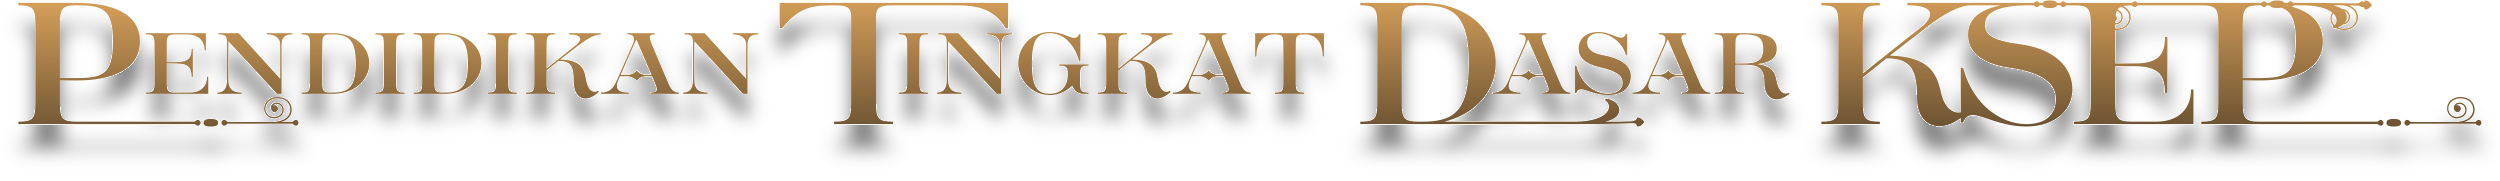
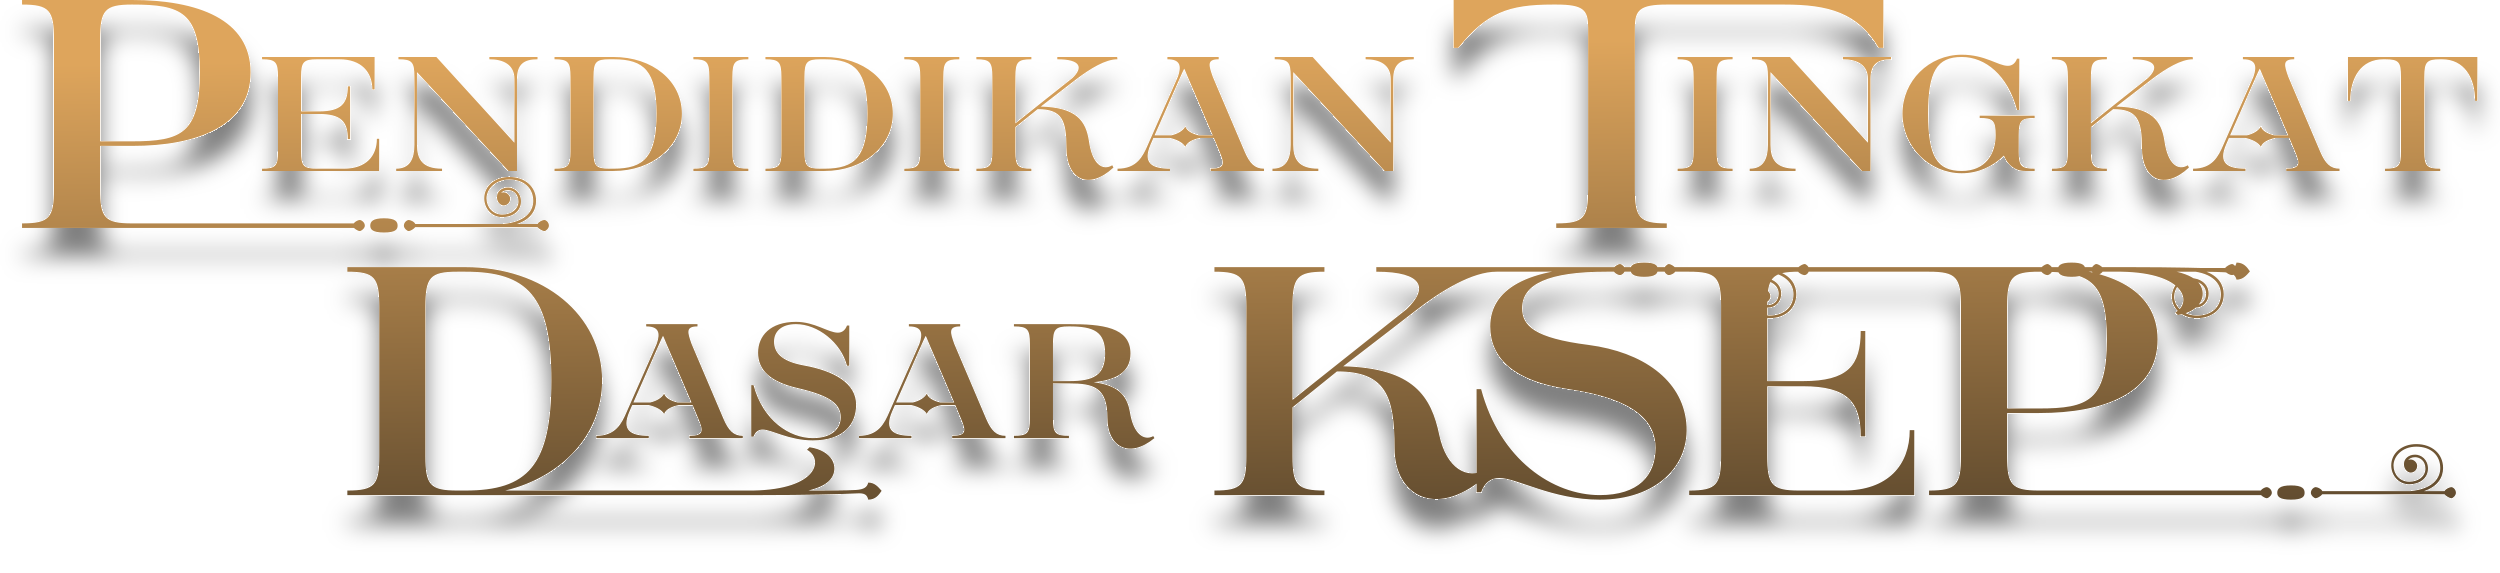
- <svg xmlns="http://www.w3.org/2000/svg" width="1386" height="100" viewBox="0 0 1386 100" fill="none">
-   <g filter="url(#filter0_d_679_533)">
-     <path d="M10.201 67.456C18.265 67.456 19.609 65.776 19.609 57.376V13.192C19.609 4.624 18.265 2.944 10.201 2.944V1.6H42.625C61.945 1.6 77.569 7.312 77.569 22.936C77.569 38.728 61.945 44.608 42.625 44.608H33.217V57.376C33.217 65.776 34.561 67.456 42.625 67.456H107.977C108.397 66.868 109.321 66.448 109.741 66.448C110.245 66.448 111.253 67.12 111.253 68.128C111.253 68.884 110.245 69.724 109.741 69.724C109.405 69.724 108.565 69.304 108.061 68.8H10.201V67.456ZM33.217 43.264H42.625C57.241 43.264 62.617 40.912 62.617 22.936C62.617 5.128 57.241 2.944 42.625 2.944C34.561 2.944 33.217 4.624 33.217 13.192V43.264ZM112.849 68.128C112.849 66.952 113.521 65.944 116.881 65.944C120.325 65.944 120.913 66.952 120.913 68.128C120.913 69.22 120.325 70.144 116.881 70.144C113.521 70.144 112.849 69.22 112.849 68.128ZM122.761 68.128C122.761 67.12 123.685 66.448 124.189 66.448C124.609 66.448 125.785 66.868 126.121 67.624H152.077C158.545 67.036 160.897 63.928 160.897 60.82C160.897 56.956 158.041 54.52 153.841 54.52C149.557 54.52 147.121 57.46 147.121 60.064C147.121 62.668 148.969 64.852 151.741 64.852C154.513 64.852 156.529 63.256 156.529 60.988C156.529 58.636 154.849 57.628 153.505 57.628C152.413 57.628 151.741 58.048 151.321 58.552C151.489 58.384 151.741 58.3 152.161 58.3C153.169 58.3 154.093 59.224 154.093 60.148C154.093 61.408 153.169 62.164 152.161 62.164C151.321 62.164 149.977 61.156 150.229 59.308C150.313 58.216 151.405 56.872 153.505 56.872C155.269 56.872 157.285 58.3 157.285 60.988C157.285 63.844 154.849 65.608 151.741 65.608C148.633 65.608 146.449 63.004 146.449 60.064C146.449 56.452 149.557 53.764 153.841 53.764C158.461 53.764 161.737 56.62 161.737 60.82C161.737 63.508 160.225 66.28 156.109 67.624H162.157C162.577 66.868 163.753 66.448 164.173 66.448C164.677 66.448 165.517 67.12 165.517 68.128C165.517 68.884 164.677 69.724 164.173 69.724C163.753 69.724 162.577 69.136 162.157 68.548H126.121C125.701 69.136 124.609 69.724 124.189 69.724C123.685 69.724 122.761 68.884 122.761 68.128ZM80.952 51.328C84.984 51.328 85.656 50.488 85.656 46.288V24.196C85.656 19.912 84.984 19.072 80.952 19.072V18.4H114.132V27.976H113.46C113.46 22.852 110.268 19.072 103.716 19.072H97.164C93.132 19.072 92.46 19.912 92.46 24.196V34.444H97.752C104.304 34.444 106.236 32.092 106.236 27.052H106.908V42.592H106.236C106.236 37.468 104.304 35.2 97.752 35.2H92.46V46.288C92.46 50.488 93.132 51.328 97.164 51.328H105.06C111.612 51.328 114.804 47.632 114.804 42.508H115.476V52H80.952V51.328ZM120.491 51.328C124.523 51.328 125.867 48.472 125.867 44.272V24.196C125.867 19.912 125.195 19.072 121.163 19.072V18.4H132.335L155.351 43.684V24.868C155.351 20.584 151.991 19.072 147.959 19.072V18.4H162.155V19.072C158.123 19.072 156.107 20.584 156.107 24.868V52H153.587L126.623 22.852V44.272C126.623 48.472 128.135 51.328 134.015 51.328V52H120.491V51.328ZM167.166 51.328C171.198 51.328 171.87 50.488 171.87 46.288V24.196C171.87 19.912 171.198 19.072 167.166 19.072V18.4H184.554C196.062 18.4 204.714 25.456 204.714 35.116C204.714 44.776 196.062 52 184.554 52H167.166V51.328ZM178.674 46.288C178.674 50.488 179.346 51.328 183.378 51.328H184.554C193.71 51.328 197.238 47.716 197.238 35.116C197.238 22.6 193.71 19.072 184.554 19.072H183.378C179.346 19.072 178.674 19.912 178.674 24.196V46.288ZM208.1 51.328C212.132 51.328 212.804 50.488 212.804 46.288V24.196C212.804 19.912 212.132 19.072 208.1 19.072V18.4H224.312V19.072C220.28 19.072 219.608 19.912 219.608 24.196V46.288C219.608 50.488 220.28 51.328 224.312 51.328V52H208.1V51.328ZM229.346 51.328C233.378 51.328 234.05 50.488 234.05 46.288V24.196C234.05 19.912 233.378 19.072 229.346 19.072V18.4H246.734C258.242 18.4 266.894 25.456 266.894 35.116C266.894 44.776 258.242 52 246.734 52H229.346V51.328ZM240.854 46.288C240.854 50.488 241.526 51.328 245.558 51.328H246.734C255.89 51.328 259.418 47.716 259.418 35.116C259.418 22.6 255.89 19.072 246.734 19.072H245.558C241.526 19.072 240.854 19.912 240.854 24.196V46.288ZM270.28 51.328C274.312 51.328 274.984 50.488 274.984 46.288V24.196C274.984 19.912 274.312 19.072 270.28 19.072V18.4H286.492V19.072C282.46 19.072 281.788 19.912 281.788 24.196V46.288C281.788 50.488 282.46 51.328 286.492 51.328V52H270.28V51.328ZM291.526 51.328C295.558 51.328 296.23 50.488 296.23 46.288V24.196C296.23 19.912 295.558 19.072 291.526 19.072V18.4H307.738V19.072C303.706 19.072 303.034 19.912 303.034 24.196V37.972L319.834 24.616C323.026 21.592 322.438 19.072 315.382 19.072V18.4H333.022L333.106 19.072C329.578 19.072 325.21 21.76 321.094 24.868L310.51 33.016C320.926 33.268 323.782 37.132 324.706 43.18C325.714 50.236 328.822 52 331.594 50.32L331.93 50.992C324.538 57.88 318.07 54.436 318.07 45.112C318.07 37.048 316.81 33.772 309.586 33.772L303.034 39.064V46.288C303.034 50.488 303.706 51.328 307.738 51.328V52H291.526V51.328ZM333.139 51.328C338.851 51.328 340.615 47.716 342.127 44.188L350.947 24.196C352.123 20.836 351.451 19.072 347.839 19.072V18.4H362.959V19.072C359.431 19.072 360.019 20.836 361.195 24.196L370.603 46.288C372.115 49.816 373.627 51.328 376.315 51.328V52H360.607V51.328C364.975 51.328 364.639 49.732 363.211 46.288L361.531 42.256H357.415C354.979 42.76 353.551 43.684 353.131 44.86C352.375 43.6 350.695 42.76 348.595 42.256H343.723L342.883 44.188C340.531 49.648 343.135 51.328 348.595 51.328V52H333.139V51.328ZM344.059 41.5H349.015C351.115 40.996 352.459 40.072 353.131 38.896C353.551 40.156 354.979 40.996 357.079 41.5H361.195L353.803 24.196C353.383 23.272 353.131 22.432 352.795 21.844C352.459 22.432 352.123 23.272 351.703 24.196L344.059 41.5ZM378.807 51.328C382.839 51.328 384.183 48.472 384.183 44.272V24.196C384.183 19.912 383.511 19.072 379.479 19.072V18.4H390.651L413.667 43.684V24.868C413.667 20.584 410.307 19.072 406.275 19.072V18.4H420.471V19.072C416.439 19.072 414.423 20.584 414.423 24.868V52H411.903L384.939 22.852V44.272C384.939 48.472 386.451 51.328 392.331 51.328V52H378.807V51.328ZM462.459 67.456C470.691 67.456 471.867 65.776 471.867 57.376V9.832C471.867 4.624 470.691 2.944 462.459 2.944H461.451C448.347 2.944 441.963 5.296 433.563 15.712H432.219V1.6H558.891V15.712H557.547C551.331 5.296 542.763 2.944 529.659 2.944H495.051C486.987 2.944 485.643 4.624 485.643 9.832V57.376C485.643 65.776 486.987 67.456 495.051 67.456V68.8H462.459V67.456ZM498.245 51.328C502.277 51.328 502.949 50.488 502.949 46.288V24.196C502.949 19.912 502.277 19.072 498.245 19.072V18.4H514.457V19.072C510.425 19.072 509.753 19.912 509.753 24.196V46.288C509.753 50.488 510.425 51.328 514.457 51.328V52H498.245V51.328ZM519.491 51.328C523.523 51.328 524.867 48.472 524.867 44.272V24.196C524.867 19.912 524.195 19.072 520.163 19.072V18.4H531.335L554.351 43.684V24.868C554.351 20.584 550.991 19.072 546.959 19.072V18.4H561.155V19.072C557.123 19.072 555.107 20.584 555.107 24.868V52H552.587L525.623 22.852V44.272C525.623 48.472 527.135 51.328 533.015 51.328V52H519.491V51.328ZM581.998 52.672C572.338 52.672 564.526 44.776 564.526 35.116C564.526 25.456 572.338 17.728 581.998 17.728C588.97 17.728 592.666 21.004 595.606 21.004C596.866 21.004 597.79 20.248 598.294 18.904H598.966V34.024H598.294C595.522 23.692 588.97 18.4 581.998 18.4C574.69 18.4 572.086 22.6 572.086 35.116C572.086 47.716 574.69 52 581.998 52C588.886 52 591.994 47.128 591.994 41.416C591.994 37.216 591.322 36.376 587.29 36.376V35.704H603.502V36.376C599.47 36.376 598.798 37.216 598.798 41.416V46.288C598.798 50.488 599.47 51.328 603.502 51.328V52H600.646C597.538 52 595.438 50.068 594.43 47.464C591.238 50.656 586.87 52.672 581.998 52.672ZM608.577 51.328C612.609 51.328 613.281 50.488 613.281 46.288V24.196C613.281 19.912 612.609 19.072 608.577 19.072V18.4H624.789V19.072C620.757 19.072 620.085 19.912 620.085 24.196V37.972L636.885 24.616C640.077 21.592 639.489 19.072 632.433 19.072V18.4H650.073L650.157 19.072C646.629 19.072 642.261 21.76 638.145 24.868L627.561 33.016C637.977 33.268 640.833 37.132 641.757 43.18C642.765 50.236 645.873 52 648.645 50.32L648.981 50.992C641.589 57.88 635.121 54.436 635.121 45.112C635.121 37.048 633.861 33.772 626.637 33.772L620.085 39.064V46.288C620.085 50.488 620.757 51.328 624.789 51.328V52H608.577V51.328ZM650.189 51.328C655.901 51.328 657.665 47.716 659.177 44.188L667.997 24.196C669.173 20.836 668.501 19.072 664.889 19.072V18.4H680.009V19.072C676.481 19.072 677.069 20.836 678.245 24.196L687.653 46.288C689.165 49.816 690.677 51.328 693.365 51.328V52H677.657V51.328C682.025 51.328 681.689 49.732 680.261 46.288L678.581 42.256H674.465C672.029 42.76 670.601 43.684 670.181 44.86C669.425 43.6 667.745 42.76 665.645 42.256H660.773L659.933 44.188C657.581 49.648 660.185 51.328 665.645 51.328V52H650.189V51.328ZM661.109 41.5H666.065C668.165 40.996 669.509 40.072 670.181 38.896C670.601 40.156 672.029 40.996 674.129 41.5H678.245L670.853 24.196C670.433 23.272 670.181 22.432 669.845 21.844C669.509 22.432 669.173 23.272 668.753 24.196L661.109 41.5ZM706.778 51.328C710.894 51.328 711.482 50.488 711.482 46.288V24.196C711.482 19.912 710.894 19.072 706.778 19.072H706.274C699.722 19.072 696.53 24.448 696.53 31.336H695.858V18.4H733.994V31.336H733.322C733.322 24.448 730.13 19.072 723.578 19.072H723.074C719.042 19.072 718.37 19.912 718.37 24.196V46.288C718.37 50.488 719.042 51.328 723.074 51.328V52H706.778V51.328ZM754.143 67.456C762.207 67.456 763.551 65.776 763.551 57.376V13.192C763.551 4.624 762.207 2.944 754.143 2.944V1.6H788.919C811.935 1.6 829.239 15.712 829.239 35.032C829.239 50.908 817.563 63.424 800.679 67.456H873.759C892.995 67.12 894.591 58.132 889.635 55.444L890.391 54.688C897.195 55.696 899.043 60.484 896.859 63.76C895.851 65.272 893.835 66.532 890.055 67.456C896.271 67.456 901.311 67.456 904.083 67.288C906.519 67.12 907.359 66.448 907.695 65.104C909.543 65.104 910.551 66.28 911.643 67.54C910.803 68.8 909.795 70.144 907.695 70.144C907.359 68.8 906.771 68.128 904.335 68.296C899.799 68.548 888.711 68.8 876.531 68.8H754.143V67.456ZM777.159 57.376C777.159 65.776 778.503 67.456 786.567 67.456H788.919C807.231 67.456 814.287 60.232 814.287 35.032C814.287 10 807.231 2.944 788.919 2.944H786.567C778.503 2.944 777.159 4.624 777.159 13.192V57.376ZM827.541 51.328C833.253 51.328 835.017 47.716 836.529 44.188L845.349 24.196C846.525 20.836 845.853 19.072 842.241 19.072V18.4H857.361V19.072C853.833 19.072 854.421 20.836 855.597 24.196L865.005 46.288C866.517 49.816 868.029 51.328 870.717 51.328V52H855.009V51.328C859.377 51.328 859.041 49.732 857.613 46.288L855.933 42.256H851.817C849.381 42.76 847.953 43.684 847.533 44.86C846.777 43.6 845.097 42.76 842.997 42.256H838.125L837.285 44.188C834.933 49.648 837.537 51.328 842.997 51.328V52H827.541V51.328ZM838.461 41.5H843.417C845.517 40.996 846.861 40.072 847.533 38.896C847.953 40.156 849.381 40.996 851.481 41.5H855.597L848.205 24.196C847.785 23.272 847.533 22.432 847.197 21.844C846.861 22.432 846.525 23.272 846.105 24.196L838.461 41.5ZM891.353 52.672C884.381 52.672 879.173 49.48 876.569 49.48C875.309 49.48 874.385 50.152 873.881 51.58H873.209V36.376H873.881C876.653 46.792 884.465 52 891.353 52C897.065 52 899.585 49.144 899.585 45.868C899.585 42.004 896.645 39.484 886.733 37.216C878.837 35.368 875.225 32.008 875.225 26.8C875.225 21.928 878.753 17.728 886.397 17.728C891.941 17.728 895.889 20.92 898.745 20.92C900.005 20.92 900.929 20.164 901.433 18.82H902.105V30.664H901.433C899.669 23.776 892.781 18.4 886.397 18.4C882.113 18.4 879.929 20.584 879.929 23.524C879.929 26.548 881.777 29.32 888.665 30.58C897.653 32.176 904.121 35.788 904.121 42.172C904.121 47.8 900.593 52.672 891.353 52.672ZM904.979 51.328C910.691 51.328 912.455 47.716 913.967 44.188L922.787 24.196C923.963 20.836 923.291 19.072 919.679 19.072V18.4H934.799V19.072C931.271 19.072 931.859 20.836 933.035 24.196L942.443 46.288C943.955 49.816 945.467 51.328 948.155 51.328V52H932.447V51.328C936.815 51.328 936.479 49.732 935.051 46.288L933.371 42.256H929.255C926.819 42.76 925.391 43.684 924.971 44.86C924.215 43.6 922.535 42.76 920.435 42.256H915.563L914.723 44.188C912.371 49.648 914.975 51.328 920.435 51.328V52H904.979V51.328ZM915.899 41.5H920.855C922.955 40.996 924.299 40.072 924.971 38.896C925.391 40.156 926.819 40.996 928.919 41.5H933.035L925.643 24.196C925.223 23.272 924.971 22.432 924.635 21.844C924.299 22.432 923.963 23.272 923.543 24.196L915.899 41.5ZM950.647 51.328C954.679 51.328 955.351 50.488 955.351 46.288V24.196C955.351 19.912 954.679 19.072 950.647 19.072V18.4H966.943C976.519 18.4 985.003 19.24 985.003 27.052C985.003 32.848 980.383 34.864 974.167 35.536C980.719 36.376 983.911 38.812 984.835 44.356C985.843 50.74 988.951 52.924 991.723 51.412L992.059 52C984.583 58.216 978.199 54.52 978.199 46.036C978.199 37.048 974.167 35.872 966.943 35.872H962.155V46.288C962.155 50.488 962.827 51.328 966.859 51.328V52H950.647V51.328ZM962.155 35.2H966.943C974.167 35.2 977.527 33.436 977.527 27.052C977.527 20.584 974.167 19.072 966.943 19.072H966.859C962.827 19.072 962.155 19.912 962.155 24.196V35.2ZM1009.75 67.456C1017.82 67.456 1019.16 65.776 1019.16 57.376V13.192C1019.16 4.624 1017.82 2.944 1009.75 2.944V1.6H1042.18V2.944C1034.11 2.944 1032.77 4.624 1032.77 13.192V40.744L1066.37 14.032C1072.75 7.984 1071.58 2.944 1057.46 2.944V1.6H1127.6C1128.11 1.096 1128.95 0.676 1129.28 0.676C1129.79 0.676 1130.8 1.516 1130.8 2.272C1130.8 3.28 1129.79 3.952 1129.28 3.952C1128.86 3.952 1127.94 3.532 1127.52 2.944H1092.91C1085.86 2.944 1077.04 8.236 1068.89 14.536L1047.72 30.832C1068.55 31.336 1073.68 39.82 1076.03 51.076C1078.13 60.988 1084.34 64.516 1089.89 61.156L1090.56 62.5C1075.78 76.276 1062.84 69.388 1062.84 54.94C1062.84 39.652 1060.32 32.344 1045.87 32.344L1032.77 42.928V57.376C1032.77 65.776 1034.11 67.456 1042.18 67.456V68.8H1009.75V67.456ZM1132.39 2.272C1132.39 1.18 1133.06 0.256 1136.42 0.256C1139.87 0.256 1140.46 1.18 1140.46 2.272C1140.46 3.448 1139.87 4.456 1136.42 4.456C1133.06 4.456 1132.39 3.448 1132.39 2.272ZM1142.3 2.272C1142.3 1.516 1143.23 0.676 1143.73 0.676C1144.15 0.676 1145.24 1.264 1145.66 1.852H1181.7C1182.12 1.264 1183.3 0.676 1183.72 0.676C1184.22 0.676 1185.06 1.516 1185.06 2.272C1185.06 3.28 1184.22 3.952 1183.72 3.952C1183.3 3.952 1182.12 3.532 1181.7 2.776H1175.65C1179.77 4.12 1181.28 6.892 1181.28 9.58C1181.28 13.78 1178 16.636 1173.38 16.636C1169.1 16.636 1165.99 13.948 1165.99 10.336C1165.99 7.396 1168.18 4.792 1171.28 4.792C1174.39 4.792 1176.83 6.556 1176.83 9.412C1176.83 12.1 1174.81 13.528 1173.05 13.528C1170.95 13.528 1169.86 12.184 1169.77 11.092C1169.52 9.244 1170.86 8.236 1171.7 8.236C1172.71 8.236 1173.64 8.992 1173.64 10.252C1173.64 11.176 1172.71 12.1 1171.7 12.1C1171.28 12.1 1171.03 12.016 1170.86 11.848C1171.28 12.352 1171.96 12.772 1173.05 12.772C1174.39 12.772 1176.07 11.764 1176.07 9.412C1176.07 7.144 1174.06 5.548 1171.28 5.548C1168.51 5.548 1166.66 7.732 1166.66 10.336C1166.66 12.94 1169.1 15.88 1173.38 15.88C1177.58 15.88 1180.44 13.444 1180.44 9.58C1180.44 6.472 1178.09 3.364 1171.62 2.776H1145.66C1145.33 3.532 1144.15 3.952 1143.73 3.952C1143.23 3.952 1142.3 3.28 1142.3 2.272ZM1123.31 70.144C1109.37 70.144 1098.95 63.76 1093.75 63.76C1091.23 63.76 1089.38 65.104 1088.37 67.96H1087.03V37.552H1088.37C1093.91 58.384 1109.54 68.8 1123.31 68.8C1134.74 68.8 1139.78 63.088 1139.78 54.856C1139.78 47.128 1133.9 40.408 1114.07 37.552C1098.03 35.2 1091.06 28.48 1091.06 19.072C1091.06 8.32 1101.47 1.6 1125.33 1.6H1279.89C1292.07 1.6 1303.16 1.852 1307.69 2.104C1310.13 2.272 1310.72 1.6 1311.05 0.256C1313.15 0.256 1314.16 1.6 1315 2.86C1313.91 4.12 1312.9 5.296 1311.05 5.296C1310.72 3.952 1309.88 3.28 1307.44 3.112C1304.67 2.944 1299.63 2.944 1293.41 2.944C1297.19 3.868 1299.21 5.128 1300.22 6.64C1302.4 9.916 1300.55 14.704 1293.75 15.712L1292.99 14.956C1297.95 12.268 1296.35 3.28 1277.12 2.944H1125.33C1108.19 2.944 1100.47 6.556 1100.47 13.696C1100.47 18.904 1104.08 22.516 1120.04 24.532C1136 26.632 1147.59 34.78 1148.85 47.464C1150.11 60.4 1139.78 70.144 1123.31 70.144ZM1149.7 1.6H1253.61C1254.11 1.096 1254.95 0.676 1255.29 0.676C1255.79 0.676 1256.8 1.516 1256.8 2.272C1256.8 3.28 1255.79 3.952 1255.29 3.952C1254.87 3.952 1253.94 3.532 1253.52 2.944H1182.12C1174.06 2.944 1172.71 4.624 1172.71 13.024V35.2H1183.3C1196.4 35.2 1200.27 30.664 1200.27 20.416H1201.61V51.496H1200.27C1200.27 41.416 1196.4 36.712 1183.3 36.712H1172.71V57.208C1172.71 65.776 1174.06 67.456 1182.12 67.456H1195.23C1208.33 67.456 1214.71 59.896 1214.71 49.648H1216.06V68.8H1149.7V67.456C1157.76 67.456 1159.11 65.776 1159.11 57.208V13.024C1159.11 4.624 1157.76 2.944 1149.7 2.944V1.6ZM1258.39 2.272C1258.39 1.18 1259.07 0.256 1262.43 0.256C1265.87 0.256 1266.46 1.18 1266.46 2.272C1266.46 3.448 1265.87 4.456 1262.43 4.456C1259.07 4.456 1258.39 3.448 1258.39 2.272ZM1268.31 2.272C1268.31 1.516 1269.23 0.676 1269.73 0.676C1270.15 0.676 1271.25 1.264 1271.67 1.852H1307.7C1308.12 1.264 1309.3 0.676 1309.72 0.676C1310.22 0.676 1311.06 1.516 1311.06 2.272C1311.06 3.28 1310.22 3.952 1309.72 3.952C1309.3 3.952 1308.12 3.532 1307.7 2.776H1301.65C1305.77 4.12 1307.28 6.892 1307.28 9.58C1307.28 13.78 1304.01 16.636 1299.39 16.636C1295.1 16.636 1291.99 13.948 1291.99 10.336C1291.99 7.396 1294.18 4.792 1297.29 4.792C1300.39 4.792 1302.83 6.556 1302.83 9.412C1302.83 12.1 1300.81 13.528 1299.05 13.528C1296.95 13.528 1295.86 12.184 1295.77 11.092C1295.52 9.244 1296.87 8.236 1297.71 8.236C1298.71 8.236 1299.64 8.992 1299.64 10.252C1299.64 11.176 1298.71 12.1 1297.71 12.1C1297.29 12.1 1297.03 12.016 1296.87 11.848C1297.29 12.352 1297.96 12.772 1299.05 12.772C1300.39 12.772 1302.07 11.764 1302.07 9.412C1302.07 7.144 1300.06 5.548 1297.29 5.548C1294.51 5.548 1292.67 7.732 1292.67 10.336C1292.67 12.94 1295.1 15.88 1299.39 15.88C1303.59 15.88 1306.44 13.444 1306.44 9.58C1306.44 6.472 1304.09 3.364 1297.62 2.776H1271.67C1271.33 3.532 1270.15 3.952 1269.73 3.952C1269.23 3.952 1268.31 3.28 1268.31 2.272ZM1220.41 67.456C1228.47 67.456 1229.82 65.776 1229.82 57.376V13.192C1229.82 4.624 1228.47 2.944 1220.41 2.944V1.6H1252.83C1272.15 1.6 1287.78 7.312 1287.78 22.936C1287.78 38.728 1272.15 44.608 1252.83 44.608H1243.42V57.376C1243.42 65.776 1244.77 67.456 1252.83 67.456H1318.18C1318.6 66.868 1319.53 66.448 1319.95 66.448C1320.45 66.448 1321.46 67.12 1321.46 68.128C1321.46 68.884 1320.45 69.724 1319.95 69.724C1319.61 69.724 1318.77 69.304 1318.27 68.8H1220.41V67.456ZM1243.42 43.264H1252.83C1267.45 43.264 1272.82 40.912 1272.82 22.936C1272.82 5.128 1267.45 2.944 1252.83 2.944C1244.77 2.944 1243.42 4.624 1243.42 13.192V43.264ZM1323.06 68.128C1323.06 66.952 1323.73 65.944 1327.09 65.944C1330.53 65.944 1331.12 66.952 1331.12 68.128C1331.12 69.22 1330.53 70.144 1327.09 70.144C1323.73 70.144 1323.06 69.22 1323.06 68.128ZM1332.97 68.128C1332.97 67.12 1333.89 66.448 1334.4 66.448C1334.82 66.448 1335.99 66.868 1336.33 67.624H1362.28C1368.75 67.036 1371.1 63.928 1371.1 60.82C1371.1 56.956 1368.25 54.52 1364.05 54.52C1359.76 54.52 1357.33 57.46 1357.33 60.064C1357.33 62.668 1359.18 64.852 1361.95 64.852C1364.72 64.852 1366.74 63.256 1366.74 60.988C1366.74 58.636 1365.06 57.628 1363.71 57.628C1362.62 57.628 1361.95 58.048 1361.53 58.552C1361.7 58.384 1361.95 58.3 1362.37 58.3C1363.38 58.3 1364.3 59.224 1364.3 60.148C1364.3 61.408 1363.38 62.164 1362.37 62.164C1361.53 62.164 1360.18 61.156 1360.44 59.308C1360.52 58.216 1361.61 56.872 1363.71 56.872C1365.48 56.872 1367.49 58.3 1367.49 60.988C1367.49 63.844 1365.06 65.608 1361.95 65.608C1358.84 65.608 1356.66 63.004 1356.66 60.064C1356.66 56.452 1359.76 53.764 1364.05 53.764C1368.67 53.764 1371.94 56.62 1371.94 60.82C1371.94 63.508 1370.43 66.28 1366.32 67.624H1372.36C1372.78 66.868 1373.96 66.448 1374.38 66.448C1374.88 66.448 1375.72 67.12 1375.72 68.128C1375.72 68.884 1374.88 69.724 1374.38 69.724C1373.96 69.724 1372.78 69.136 1372.36 68.548H1336.33C1335.91 69.136 1334.82 69.724 1334.4 69.724C1333.89 69.724 1332.97 68.884 1332.97 68.128Z" fill="url(#paint0_linear_679_533)" />
+ <svg xmlns="http://www.w3.org/2000/svg" width="1123" height="257" viewBox="0 0 1123 257" fill="none">
+   <g filter="url(#filter0_d_1_188)">
+     <path d="M9.9 100.352C22.188 100.352 24.236 97.792 24.236 84.992V17.664C24.236 4.608 22.188 2.048 9.9 2.048V4.57764e-05H59.308C88.748 4.57764e-05 112.556 8.704 112.556 32.512C112.556 56.576 88.748 65.536 59.308 65.536H44.972V84.992C44.972 97.792 47.02 100.352 59.308 100.352H158.892C159.532 99.456 160.94 98.816 161.58 98.816C162.348 98.816 163.884 99.84 163.884 101.376C163.884 102.528 162.348 103.808 161.58 103.808C161.068 103.808 159.788 103.168 159.02 102.4H9.9V100.352ZM44.972 63.488H59.308C81.58 63.488 89.772 59.904 89.772 32.512C89.772 5.376 81.58 2.048 59.308 2.048C47.02 2.048 44.972 4.608 44.972 17.664V63.488ZM166.316 101.376C166.316 99.584 167.34 98.048 172.46 98.048C177.708 98.048 178.604 99.584 178.604 101.376C178.604 103.04 177.708 104.448 172.46 104.448C167.34 104.448 166.316 103.04 166.316 101.376ZM181.42 101.376C181.42 99.84 182.828 98.816 183.596 98.816C184.236 98.816 186.028 99.456 186.54 100.608H226.092C235.948 99.712 239.532 94.976 239.532 90.24C239.532 84.352 235.18 80.64 228.78 80.64C222.252 80.64 218.54 85.12 218.54 89.088C218.54 93.056 221.356 96.384 225.58 96.384C229.804 96.384 232.876 93.952 232.876 90.496C232.876 86.912 230.316 85.376 228.268 85.376C226.604 85.376 225.58 86.016 224.94 86.784C225.196 86.528 225.58 86.4 226.22 86.4C227.756 86.4 229.164 87.808 229.164 89.216C229.164 91.136 227.756 92.288 226.22 92.288C224.94 92.288 222.892 90.752 223.276 87.936C223.404 86.272 225.068 84.224 228.268 84.224C230.956 84.224 234.028 86.4 234.028 90.496C234.028 94.848 230.316 97.536 225.58 97.536C220.844 97.536 217.516 93.568 217.516 89.088C217.516 83.584 222.252 79.488 228.78 79.488C235.82 79.488 240.812 83.84 240.812 90.24C240.812 94.336 238.508 98.56 232.236 100.608H241.452C242.092 99.456 243.884 98.816 244.524 98.816C245.292 98.816 246.572 99.84 246.572 101.376C246.572 102.528 245.292 103.808 244.524 103.808C243.884 103.808 242.092 102.912 241.452 102.016H186.54C185.9 102.912 184.236 103.808 183.596 103.808C182.828 103.808 181.42 102.528 181.42 101.376ZM117.71 75.776C123.854 75.776 124.878 74.496 124.878 68.096V34.432C124.878 27.904 123.854 26.624 117.71 26.624V25.6H168.27V40.192H167.246C167.246 32.384 162.382 26.624 152.398 26.624H142.414C136.27 26.624 135.246 27.904 135.246 34.432V50.048H143.31C153.294 50.048 156.238 46.464 156.238 38.784H157.262V62.464H156.238C156.238 54.656 153.294 51.2 143.31 51.2H135.246V68.096C135.246 74.496 136.27 75.776 142.414 75.776H154.446C164.43 75.776 169.294 70.144 169.294 62.336H170.318V76.8H117.71V75.776ZM177.96 75.776C184.104 75.776 186.152 71.424 186.152 65.024V34.432C186.152 27.904 185.128 26.624 178.984 26.624V25.6H196.008L231.08 64.128V35.456C231.08 28.928 225.96 26.624 219.816 26.624V25.6H241.448V26.624C235.304 26.624 232.232 28.928 232.232 35.456V76.8H228.392L187.304 32.384V65.024C187.304 71.424 189.608 75.776 198.568 75.776V76.8H177.96V75.776ZM249.085 75.776C255.229 75.776 256.253 74.496 256.253 68.096V34.432C256.253 27.904 255.229 26.624 249.085 26.624V25.6H275.581C293.117 25.6 306.301 36.352 306.301 51.072C306.301 65.792 293.117 76.8 275.581 76.8H249.085V75.776ZM266.621 68.096C266.621 74.496 267.645 75.776 273.789 75.776H275.581C289.533 75.776 294.909 70.272 294.909 51.072C294.909 32 289.533 26.624 275.581 26.624H273.789C267.645 26.624 266.621 27.904 266.621 34.432V68.096ZM311.46 75.776C317.604 75.776 318.628 74.496 318.628 68.096V34.432C318.628 27.904 317.604 26.624 311.46 26.624V25.6H336.164V26.624C330.02 26.624 328.996 27.904 328.996 34.432V68.096C328.996 74.496 330.02 75.776 336.164 75.776V76.8H311.46V75.776ZM343.835 75.776C349.979 75.776 351.003 74.496 351.003 68.096V34.432C351.003 27.904 349.979 26.624 343.835 26.624V25.6H370.331C387.867 25.6 401.051 36.352 401.051 51.072C401.051 65.792 387.867 76.8 370.331 76.8H343.835V75.776ZM361.371 68.096C361.371 74.496 362.395 75.776 368.539 75.776H370.331C384.283 75.776 389.659 70.272 389.659 51.072C389.659 32 384.283 26.624 370.331 26.624H368.539C362.395 26.624 361.371 27.904 361.371 34.432V68.096ZM406.21 75.776C412.354 75.776 413.378 74.496 413.378 68.096V34.432C413.378 27.904 412.354 26.624 406.21 26.624V25.6H430.914V26.624C424.77 26.624 423.746 27.904 423.746 34.432V68.096C423.746 74.496 424.77 75.776 430.914 75.776V76.8H406.21V75.776ZM438.585 75.776C444.729 75.776 445.753 74.496 445.753 68.096V34.432C445.753 27.904 444.729 26.624 438.585 26.624V25.6H463.289V26.624C457.145 26.624 456.121 27.904 456.121 34.432V55.424L481.721 35.072C486.585 30.464 485.689 26.624 474.937 26.624V25.6H501.817L501.945 26.624C496.569 26.624 489.913 30.72 483.641 35.456L467.513 47.872C483.385 48.256 487.737 54.144 489.145 63.36C490.681 74.112 495.417 76.8 499.641 74.24L500.153 75.264C488.889 85.76 479.033 80.512 479.033 66.304C479.033 54.016 477.113 49.024 466.105 49.024L456.121 57.088V68.096C456.121 74.496 457.145 75.776 463.289 75.776V76.8H438.585V75.776ZM501.995 75.776C510.699 75.776 513.387 70.272 515.691 64.896L529.131 34.432C530.923 29.312 529.899 26.624 524.395 26.624V25.6H547.435V26.624C542.059 26.624 542.955 29.312 544.747 34.432L559.083 68.096C561.387 73.472 563.691 75.776 567.787 75.776V76.8H543.851V75.776C550.507 75.776 549.995 73.344 547.819 68.096L545.259 61.952H538.987C535.275 62.72 533.099 64.128 532.459 65.92C531.307 64 528.747 62.72 525.547 61.952H518.123L516.843 64.896C513.259 73.216 517.227 75.776 525.547 75.776V76.8H501.995V75.776ZM518.635 60.8H526.187C529.387 60.032 531.435 58.624 532.459 56.832C533.099 58.752 535.275 60.032 538.475 60.8H544.747L533.483 34.432C532.843 33.024 532.459 31.744 531.947 30.848C531.435 31.744 530.923 33.024 530.283 34.432L518.635 60.8ZM571.585 75.776C577.729 75.776 579.777 71.424 579.777 65.024V34.432C579.777 27.904 578.753 26.624 572.609 26.624V25.6H589.633L624.705 64.128V35.456C624.705 28.928 619.585 26.624 613.441 26.624V25.6H635.073V26.624C628.929 26.624 625.857 28.928 625.857 35.456V76.8H622.017L580.929 32.384V65.024C580.929 71.424 583.233 75.776 592.193 75.776V76.8H571.585V75.776ZM699.055 100.352C711.599 100.352 713.391 97.792 713.391 84.992V12.544C713.391 4.608 711.599 2.048 699.055 2.048H697.519C677.551 2.048 667.823 5.632 655.023 21.504H652.975V4.57764e-05H845.999V21.504H843.951C834.479 5.632 821.423 2.048 801.455 2.048H748.719C736.431 2.048 734.383 4.608 734.383 12.544V84.992C734.383 97.792 736.431 100.352 748.719 100.352V102.4H699.055V100.352ZM753.585 75.776C759.729 75.776 760.753 74.496 760.753 68.096V34.432C760.753 27.904 759.729 26.624 753.585 26.624V25.6H778.289V26.624C772.145 26.624 771.121 27.904 771.121 34.432V68.096C771.121 74.496 772.145 75.776 778.289 75.776V76.8H753.585V75.776ZM785.96 75.776C792.104 75.776 794.152 71.424 794.152 65.024V34.432C794.152 27.904 793.128 26.624 786.984 26.624V25.6H804.008L839.08 64.128V35.456C839.08 28.928 833.96 26.624 827.816 26.624V25.6H849.448V26.624C843.304 26.624 840.232 28.928 840.232 35.456V76.8H836.392L795.304 32.384V65.024C795.304 71.424 797.608 75.776 806.568 75.776V76.8H785.96V75.776ZM881.209 77.824C866.489 77.824 854.585 65.792 854.585 51.072C854.585 36.352 866.489 24.576 881.209 24.576C891.833 24.576 897.465 29.568 901.945 29.568C903.865 29.568 905.273 28.416 906.041 26.368H907.065V49.408H906.041C901.817 33.664 891.833 25.6 881.209 25.6C870.073 25.6 866.105 32 866.105 51.072C866.105 70.272 870.073 76.8 881.209 76.8C891.705 76.8 896.441 69.376 896.441 60.672C896.441 54.272 895.417 52.992 889.273 52.992V51.968H913.977V52.992C907.833 52.992 906.809 54.272 906.809 60.672V68.096C906.809 74.496 907.833 75.776 913.977 75.776V76.8H909.625C904.889 76.8 901.689 73.856 900.153 69.888C895.289 74.752 888.633 77.824 881.209 77.824ZM921.71 75.776C927.854 75.776 928.878 74.496 928.878 68.096V34.432C928.878 27.904 927.854 26.624 921.71 26.624V25.6H946.414V26.624C940.27 26.624 939.246 27.904 939.246 34.432V55.424L964.846 35.072C969.71 30.464 968.814 26.624 958.062 26.624V25.6H984.942L985.07 26.624C979.694 26.624 973.038 30.72 966.766 35.456L950.638 47.872C966.51 48.256 970.862 54.144 972.27 63.36C973.806 74.112 978.542 76.8 982.766 74.24L983.278 75.264C972.014 85.76 962.158 80.512 962.158 66.304C962.158 54.016 960.238 49.024 949.23 49.024L939.246 57.088V68.096C939.246 74.496 940.27 75.776 946.414 75.776V76.8H921.71V75.776ZM985.12 75.776C993.824 75.776 996.512 70.272 998.816 64.896L1012.26 34.432C1014.05 29.312 1013.02 26.624 1007.52 26.624V25.6H1030.56V26.624C1025.18 26.624 1026.08 29.312 1027.87 34.432L1042.21 68.096C1044.51 73.472 1046.82 75.776 1050.91 75.776V76.8H1026.98V75.776C1033.63 75.776 1033.12 73.344 1030.94 68.096L1028.38 61.952H1022.11C1018.4 62.72 1016.22 64.128 1015.58 65.92C1014.43 64 1011.87 62.72 1008.67 61.952H1001.25L999.968 64.896C996.384 73.216 1000.35 75.776 1008.67 75.776V76.8H985.12V75.776ZM1001.76 60.8H1009.31C1012.51 60.032 1014.56 58.624 1015.58 56.832C1016.22 58.752 1018.4 60.032 1021.6 60.8H1027.87L1016.61 34.432C1015.97 33.024 1015.58 31.744 1015.07 30.848C1014.56 31.744 1014.05 33.024 1013.41 34.432L1001.76 60.8ZM1071.35 75.776C1077.62 75.776 1078.52 74.496 1078.52 68.096V34.432C1078.52 27.904 1077.62 26.624 1071.35 26.624H1070.58C1060.6 26.624 1055.73 34.816 1055.73 45.312H1054.71V25.6H1112.82V45.312H1111.8C1111.8 34.816 1106.93 26.624 1096.95 26.624H1096.18C1090.04 26.624 1089.01 27.904 1089.01 34.432V68.096C1089.01 74.496 1090.04 75.776 1096.18 75.776V76.8H1071.35V75.776ZM156.025 220.352C168.313 220.352 170.361 217.792 170.361 204.992V137.664C170.361 124.608 168.313 122.048 156.025 122.048V120H209.017C244.089 120 270.457 141.504 270.457 170.944C270.457 195.136 252.665 214.208 226.937 220.352H338.297C367.609 219.84 370.041 206.144 362.489 202.048L363.641 200.896C374.009 202.432 376.825 209.728 373.497 214.72C371.961 217.024 368.889 218.944 363.129 220.352C372.601 220.352 380.281 220.352 384.505 220.096C388.217 219.84 389.497 218.816 390.009 216.768C392.825 216.768 394.361 218.56 396.025 220.48C394.745 222.4 393.209 224.448 390.009 224.448C389.497 222.4 388.601 221.376 384.889 221.632C377.977 222.016 361.081 222.4 342.521 222.4H156.025V220.352ZM191.097 204.992C191.097 217.792 193.145 220.352 205.433 220.352H209.017C236.921 220.352 247.673 209.344 247.673 170.944C247.673 132.8 236.921 122.048 209.017 122.048H205.433C193.145 122.048 191.097 124.608 191.097 137.664V204.992ZM267.87 195.776C276.574 195.776 279.262 190.272 281.566 184.896L295.006 154.432C296.798 149.312 295.774 146.624 290.27 146.624V145.6H313.31V146.624C307.934 146.624 308.83 149.312 310.622 154.432L324.958 188.096C327.262 193.472 329.566 195.776 333.662 195.776V196.8H309.726V195.776C316.382 195.776 315.87 193.344 313.694 188.096L311.134 181.952H304.862C301.15 182.72 298.974 184.128 298.334 185.92C297.182 184 294.622 182.72 291.422 181.952H283.998L282.718 184.896C279.134 193.216 283.102 195.776 291.422 195.776V196.8H267.87V195.776ZM284.51 180.8H292.062C295.262 180.032 297.31 178.624 298.334 176.832C298.974 178.752 301.15 180.032 304.35 180.8H310.622L299.358 154.432C298.718 153.024 298.334 151.744 297.822 150.848C297.31 151.744 296.798 153.024 296.158 154.432L284.51 180.8ZM365.108 197.824C354.484 197.824 346.548 192.96 342.58 192.96C340.66 192.96 339.252 193.984 338.484 196.16H337.46V172.992H338.484C342.708 188.864 354.612 196.8 365.108 196.8C373.812 196.8 377.652 192.448 377.652 187.456C377.652 181.568 373.172 177.728 358.068 174.272C346.036 171.456 340.532 166.336 340.532 158.4C340.532 150.976 345.908 144.576 357.556 144.576C366.004 144.576 372.02 149.44 376.372 149.44C378.292 149.44 379.7 148.288 380.468 146.24H381.492V164.288H380.468C377.78 153.792 367.284 145.6 357.556 145.6C351.028 145.6 347.7 148.928 347.7 153.408C347.7 158.016 350.516 162.24 361.012 164.16C374.708 166.592 384.564 172.096 384.564 181.824C384.564 190.4 379.188 197.824 365.108 197.824ZM385.87 195.776C394.574 195.776 397.262 190.272 399.566 184.896L413.006 154.432C414.798 149.312 413.774 146.624 408.27 146.624V145.6H431.31V146.624C425.934 146.624 426.83 149.312 428.622 154.432L442.958 188.096C445.262 193.472 447.566 195.776 451.662 195.776V196.8H427.726V195.776C434.382 195.776 433.87 193.344 431.694 188.096L429.134 181.952H422.862C419.15 182.72 416.974 184.128 416.334 185.92C415.182 184 412.622 182.72 409.422 181.952H401.998L400.718 184.896C397.134 193.216 401.102 195.776 409.422 195.776V196.8H385.87V195.776ZM402.51 180.8H410.062C413.262 180.032 415.31 178.624 416.334 176.832C416.974 178.752 419.15 180.032 422.35 180.8H428.622L417.358 154.432C416.718 153.024 416.334 151.744 415.822 150.848C415.31 151.744 414.798 153.024 414.158 154.432L402.51 180.8ZM455.46 195.776C461.604 195.776 462.628 194.496 462.628 188.096V154.432C462.628 147.904 461.604 146.624 455.46 146.624V145.6H480.292C494.884 145.6 507.812 146.88 507.812 158.784C507.812 167.616 500.772 170.688 491.3 171.712C501.284 172.992 506.148 176.704 507.556 185.152C509.092 194.88 513.828 198.208 518.052 195.904L518.564 196.8C507.172 206.272 497.444 200.64 497.444 187.712C497.444 174.016 491.3 172.224 480.292 172.224H472.996V188.096C472.996 194.496 474.02 195.776 480.164 195.776V196.8H455.46V195.776ZM472.996 171.2H480.292C491.3 171.2 496.42 168.512 496.42 158.784C496.42 148.928 491.3 146.624 480.292 146.624H480.164C474.02 146.624 472.996 147.904 472.996 154.432V171.2ZM545.525 220.352C557.813 220.352 559.861 217.792 559.861 204.992V137.664C559.861 124.608 557.813 122.048 545.525 122.048V120H594.933V122.048C582.645 122.048 580.597 124.608 580.597 137.664V179.648L631.797 138.944C641.525 129.728 639.733 122.048 618.229 122.048V120H725.109C725.877 119.232 727.157 118.592 727.669 118.592C728.437 118.592 729.973 119.872 729.973 121.024C729.973 122.56 728.437 123.584 727.669 123.584C727.029 123.584 725.621 122.944 724.981 122.048H672.245C661.493 122.048 648.053 130.112 635.637 139.712L603.381 164.544C635.125 165.312 642.933 178.24 646.517 195.392C649.717 210.496 659.189 215.872 667.637 210.752L668.661 212.8C646.133 233.792 626.421 223.296 626.421 201.28C626.421 177.984 622.581 166.848 600.565 166.848L580.597 182.976V204.992C580.597 217.792 582.645 220.352 594.933 220.352V222.4H545.525V220.352ZM732.405 121.024C732.405 119.36 733.429 117.952 738.549 117.952C743.797 117.952 744.693 119.36 744.693 121.024C744.693 122.816 743.797 124.352 738.549 124.352C733.429 124.352 732.405 122.816 732.405 121.024ZM747.509 121.024C747.509 119.872 748.917 118.592 749.685 118.592C750.325 118.592 751.989 119.488 752.629 120.384H807.541C808.181 119.488 809.973 118.592 810.613 118.592C811.381 118.592 812.661 119.872 812.661 121.024C812.661 122.56 811.381 123.584 810.613 123.584C809.973 123.584 808.181 122.944 807.541 121.792H798.325C804.597 123.84 806.901 128.064 806.901 132.16C806.901 138.56 801.909 142.912 794.869 142.912C788.341 142.912 783.605 138.816 783.605 133.312C783.605 128.832 786.933 124.864 791.669 124.864C796.405 124.864 800.117 127.552 800.117 131.904C800.117 136 797.045 138.176 794.357 138.176C791.157 138.176 789.493 136.128 789.365 134.464C788.981 131.648 791.029 130.112 792.309 130.112C793.845 130.112 795.253 131.264 795.253 133.184C795.253 134.592 793.845 136 792.309 136C791.669 136 791.285 135.872 791.029 135.616C791.669 136.384 792.693 137.024 794.357 137.024C796.405 137.024 798.965 135.488 798.965 131.904C798.965 128.448 795.893 126.016 791.669 126.016C787.445 126.016 784.629 129.344 784.629 133.312C784.629 137.28 788.341 141.76 794.869 141.76C801.269 141.76 805.621 138.048 805.621 132.16C805.621 127.424 802.037 122.688 792.181 121.792H752.629C752.117 122.944 750.325 123.584 749.685 123.584C748.917 123.584 747.509 122.56 747.509 121.024ZM718.571 224.448C697.323 224.448 681.451 214.72 673.515 214.72C669.675 214.72 666.859 216.768 665.323 221.12H663.275V174.784H665.323C673.771 206.528 697.579 222.4 718.571 222.4C735.979 222.4 743.659 213.696 743.659 201.152C743.659 189.376 734.699 179.136 704.491 174.784C680.043 171.2 669.419 160.96 669.419 146.624C669.419 130.24 685.291 120 721.643 120H957.163C975.723 120 992.619 120.384 999.531 120.768C1003.24 121.024 1004.14 120 1004.65 117.952C1007.85 117.952 1009.39 120 1010.67 121.92C1009 123.84 1007.47 125.632 1004.65 125.632C1004.14 123.584 1002.86 122.56 999.147 122.304C994.923 122.048 987.243 122.048 977.771 122.048C983.531 123.456 986.603 125.376 988.139 127.68C991.467 132.672 988.651 139.968 978.283 141.504L977.131 140.352C984.683 136.256 982.251 122.56 952.939 122.048H721.643C695.531 122.048 683.755 127.552 683.755 138.432C683.755 146.368 689.259 151.872 713.579 154.944C737.899 158.144 755.563 170.56 757.483 189.888C759.403 209.6 743.659 224.448 718.571 224.448ZM758.775 120H917.111C917.879 119.232 919.159 118.592 919.671 118.592C920.439 118.592 921.975 119.872 921.975 121.024C921.975 122.56 920.439 123.584 919.671 123.584C919.031 123.584 917.623 122.944 916.983 122.048H808.183C795.895 122.048 793.847 124.608 793.847 137.408V171.2H809.975C829.943 171.2 835.831 164.288 835.831 148.672H837.879V196.032H835.831C835.831 180.672 829.943 173.504 809.975 173.504H793.847V204.736C793.847 217.792 795.895 220.352 808.183 220.352H828.151C848.119 220.352 857.847 208.832 857.847 193.216H859.895V222.4H758.775V220.352C771.063 220.352 773.111 217.792 773.111 204.736V137.408C773.111 124.608 771.063 122.048 758.775 122.048V120ZM924.407 121.024C924.407 119.36 925.431 117.952 930.551 117.952C935.799 117.952 936.695 119.36 936.695 121.024C936.695 122.816 935.799 124.352 930.551 124.352C925.431 124.352 924.407 122.816 924.407 121.024ZM939.511 121.024C939.511 119.872 940.919 118.592 941.687 118.592C942.327 118.592 943.991 119.488 944.631 120.384H999.543C1000.18 119.488 1001.98 118.592 1002.62 118.592C1003.38 118.592 1004.66 119.872 1004.66 121.024C1004.66 122.56 1003.38 123.584 1002.62 123.584C1001.98 123.584 1000.18 122.944 999.543 121.792H990.327C996.599 123.84 998.903 128.064 998.903 132.16C998.903 138.56 993.911 142.912 986.871 142.912C980.343 142.912 975.607 138.816 975.607 133.312C975.607 128.832 978.935 124.864 983.671 124.864C988.407 124.864 992.119 127.552 992.119 131.904C992.119 136 989.047 138.176 986.359 138.176C983.159 138.176 981.495 136.128 981.367 134.464C980.983 131.648 983.031 130.112 984.311 130.112C985.847 130.112 987.255 131.264 987.255 133.184C987.255 134.592 985.847 136 984.311 136C983.671 136 983.287 135.872 983.031 135.616C983.671 136.384 984.695 137.024 986.359 137.024C988.407 137.024 990.967 135.488 990.967 131.904C990.967 128.448 987.895 126.016 983.671 126.016C979.447 126.016 976.631 129.344 976.631 133.312C976.631 137.28 980.343 141.76 986.871 141.76C993.271 141.76 997.623 138.048 997.623 132.16C997.623 127.424 994.039 122.688 984.183 121.792H944.631C944.119 122.944 942.327 123.584 941.687 123.584C940.919 123.584 939.511 122.56 939.511 121.024ZM866.525 220.352C878.813 220.352 880.861 217.792 880.861 204.992V137.664C880.861 124.608 878.813 122.048 866.525 122.048V120H915.933C945.373 120 969.181 128.704 969.181 152.512C969.181 176.576 945.373 185.536 915.933 185.536H901.597V204.992C901.597 217.792 903.645 220.352 915.933 220.352H1015.52C1016.16 219.456 1017.57 218.816 1018.21 218.816C1018.97 218.816 1020.51 219.84 1020.51 221.376C1020.51 222.528 1018.97 223.808 1018.21 223.808C1017.69 223.808 1016.41 223.168 1015.65 222.4H866.525V220.352ZM901.597 183.488H915.933C938.205 183.488 946.397 179.904 946.397 152.512C946.397 125.376 938.205 122.048 915.933 122.048C903.645 122.048 901.597 124.608 901.597 137.664V183.488ZM1022.94 221.376C1022.94 219.584 1023.96 218.048 1029.09 218.048C1034.33 218.048 1035.23 219.584 1035.23 221.376C1035.23 223.04 1034.33 224.448 1029.09 224.448C1023.96 224.448 1022.94 223.04 1022.94 221.376ZM1038.04 221.376C1038.04 219.84 1039.45 218.816 1040.22 218.816C1040.86 218.816 1042.65 219.456 1043.17 220.608H1082.72C1092.57 219.712 1096.16 214.976 1096.16 210.24C1096.16 204.352 1091.81 200.64 1085.4 200.64C1078.88 200.64 1075.17 205.12 1075.17 209.088C1075.17 213.056 1077.98 216.384 1082.21 216.384C1086.43 216.384 1089.5 213.952 1089.5 210.496C1089.5 206.912 1086.94 205.376 1084.89 205.376C1083.23 205.376 1082.21 206.016 1081.57 206.784C1081.82 206.528 1082.21 206.4 1082.85 206.4C1084.38 206.4 1085.79 207.808 1085.79 209.216C1085.79 211.136 1084.38 212.288 1082.85 212.288C1081.57 212.288 1079.52 210.752 1079.9 207.936C1080.03 206.272 1081.69 204.224 1084.89 204.224C1087.58 204.224 1090.65 206.4 1090.65 210.496C1090.65 214.848 1086.94 217.536 1082.21 217.536C1077.47 217.536 1074.14 213.568 1074.14 209.088C1074.14 203.584 1078.88 199.488 1085.4 199.488C1092.45 199.488 1097.44 203.84 1097.44 210.24C1097.44 214.336 1095.13 218.56 1088.86 220.608H1098.08C1098.72 219.456 1100.51 218.816 1101.15 218.816C1101.92 218.816 1103.2 219.84 1103.2 221.376C1103.2 222.528 1101.92 223.808 1101.15 223.808C1100.51 223.808 1098.72 222.912 1098.08 222.016H1043.17C1042.53 222.912 1040.86 223.808 1040.22 223.808C1039.45 223.808 1038.04 222.528 1038.04 221.376Z" fill="url(#paint0_linear_1_188)" />
  </g>
  <defs>
-     <filter id="filter0_d_679_533" x="0.301" y="0.256" width="1385.32" height="98.92" filterUnits="userSpaceOnUse" color-interpolation-filters="sRGB">
+     <filter id="filter0_d_1_188" x="-5.72205e-06" y="0" width="1122.72" height="256.692" filterUnits="userSpaceOnUse" color-interpolation-filters="sRGB">
      <feFlood flood-opacity="0" result="BackgroundImageFix" />
      <feColorMatrix in="SourceAlpha" type="matrix" values="0 0 0 0 0 0 0 0 0 0 0 0 0 0 0 0 0 0 127 0" result="hardAlpha" />
      <feOffset dy="13" />
      <feGaussianBlur stdDeviation="4.95" />
      <feComposite in2="hardAlpha" operator="out" />
      <feColorMatrix type="matrix" values="0 0 0 0 0 0 0 0 0 0 0 0 0 0 0 0 0 0 0.5 0" />
-       <feBlend mode="normal" in2="BackgroundImageFix" result="effect1_dropShadow_679_533" />
-       <feBlend mode="normal" in="SourceGraphic" in2="effect1_dropShadow_679_533" result="shape" />
+       <feBlend mode="normal" in2="BackgroundImageFix" result="effect1_dropShadow_1_188" />
+       <feBlend mode="normal" in="SourceGraphic" in2="effect1_dropShadow_1_188" result="shape" />
    </filter>
-     <linearGradient id="paint0_linear_679_533" x1="648.442" y1="-8.5" x2="648.89" y2="80.001" gradientUnits="userSpaceOnUse">
+     <linearGradient id="paint0_linear_1_188" x1="562.185" y1="20.693" x2="565.482" y2="232.756" gradientUnits="userSpaceOnUse">
      <stop stop-color="#DEA55C" />
      <stop offset="1" stop-color="#624C2F" />
    </linearGradient>
  </defs>
</svg>
